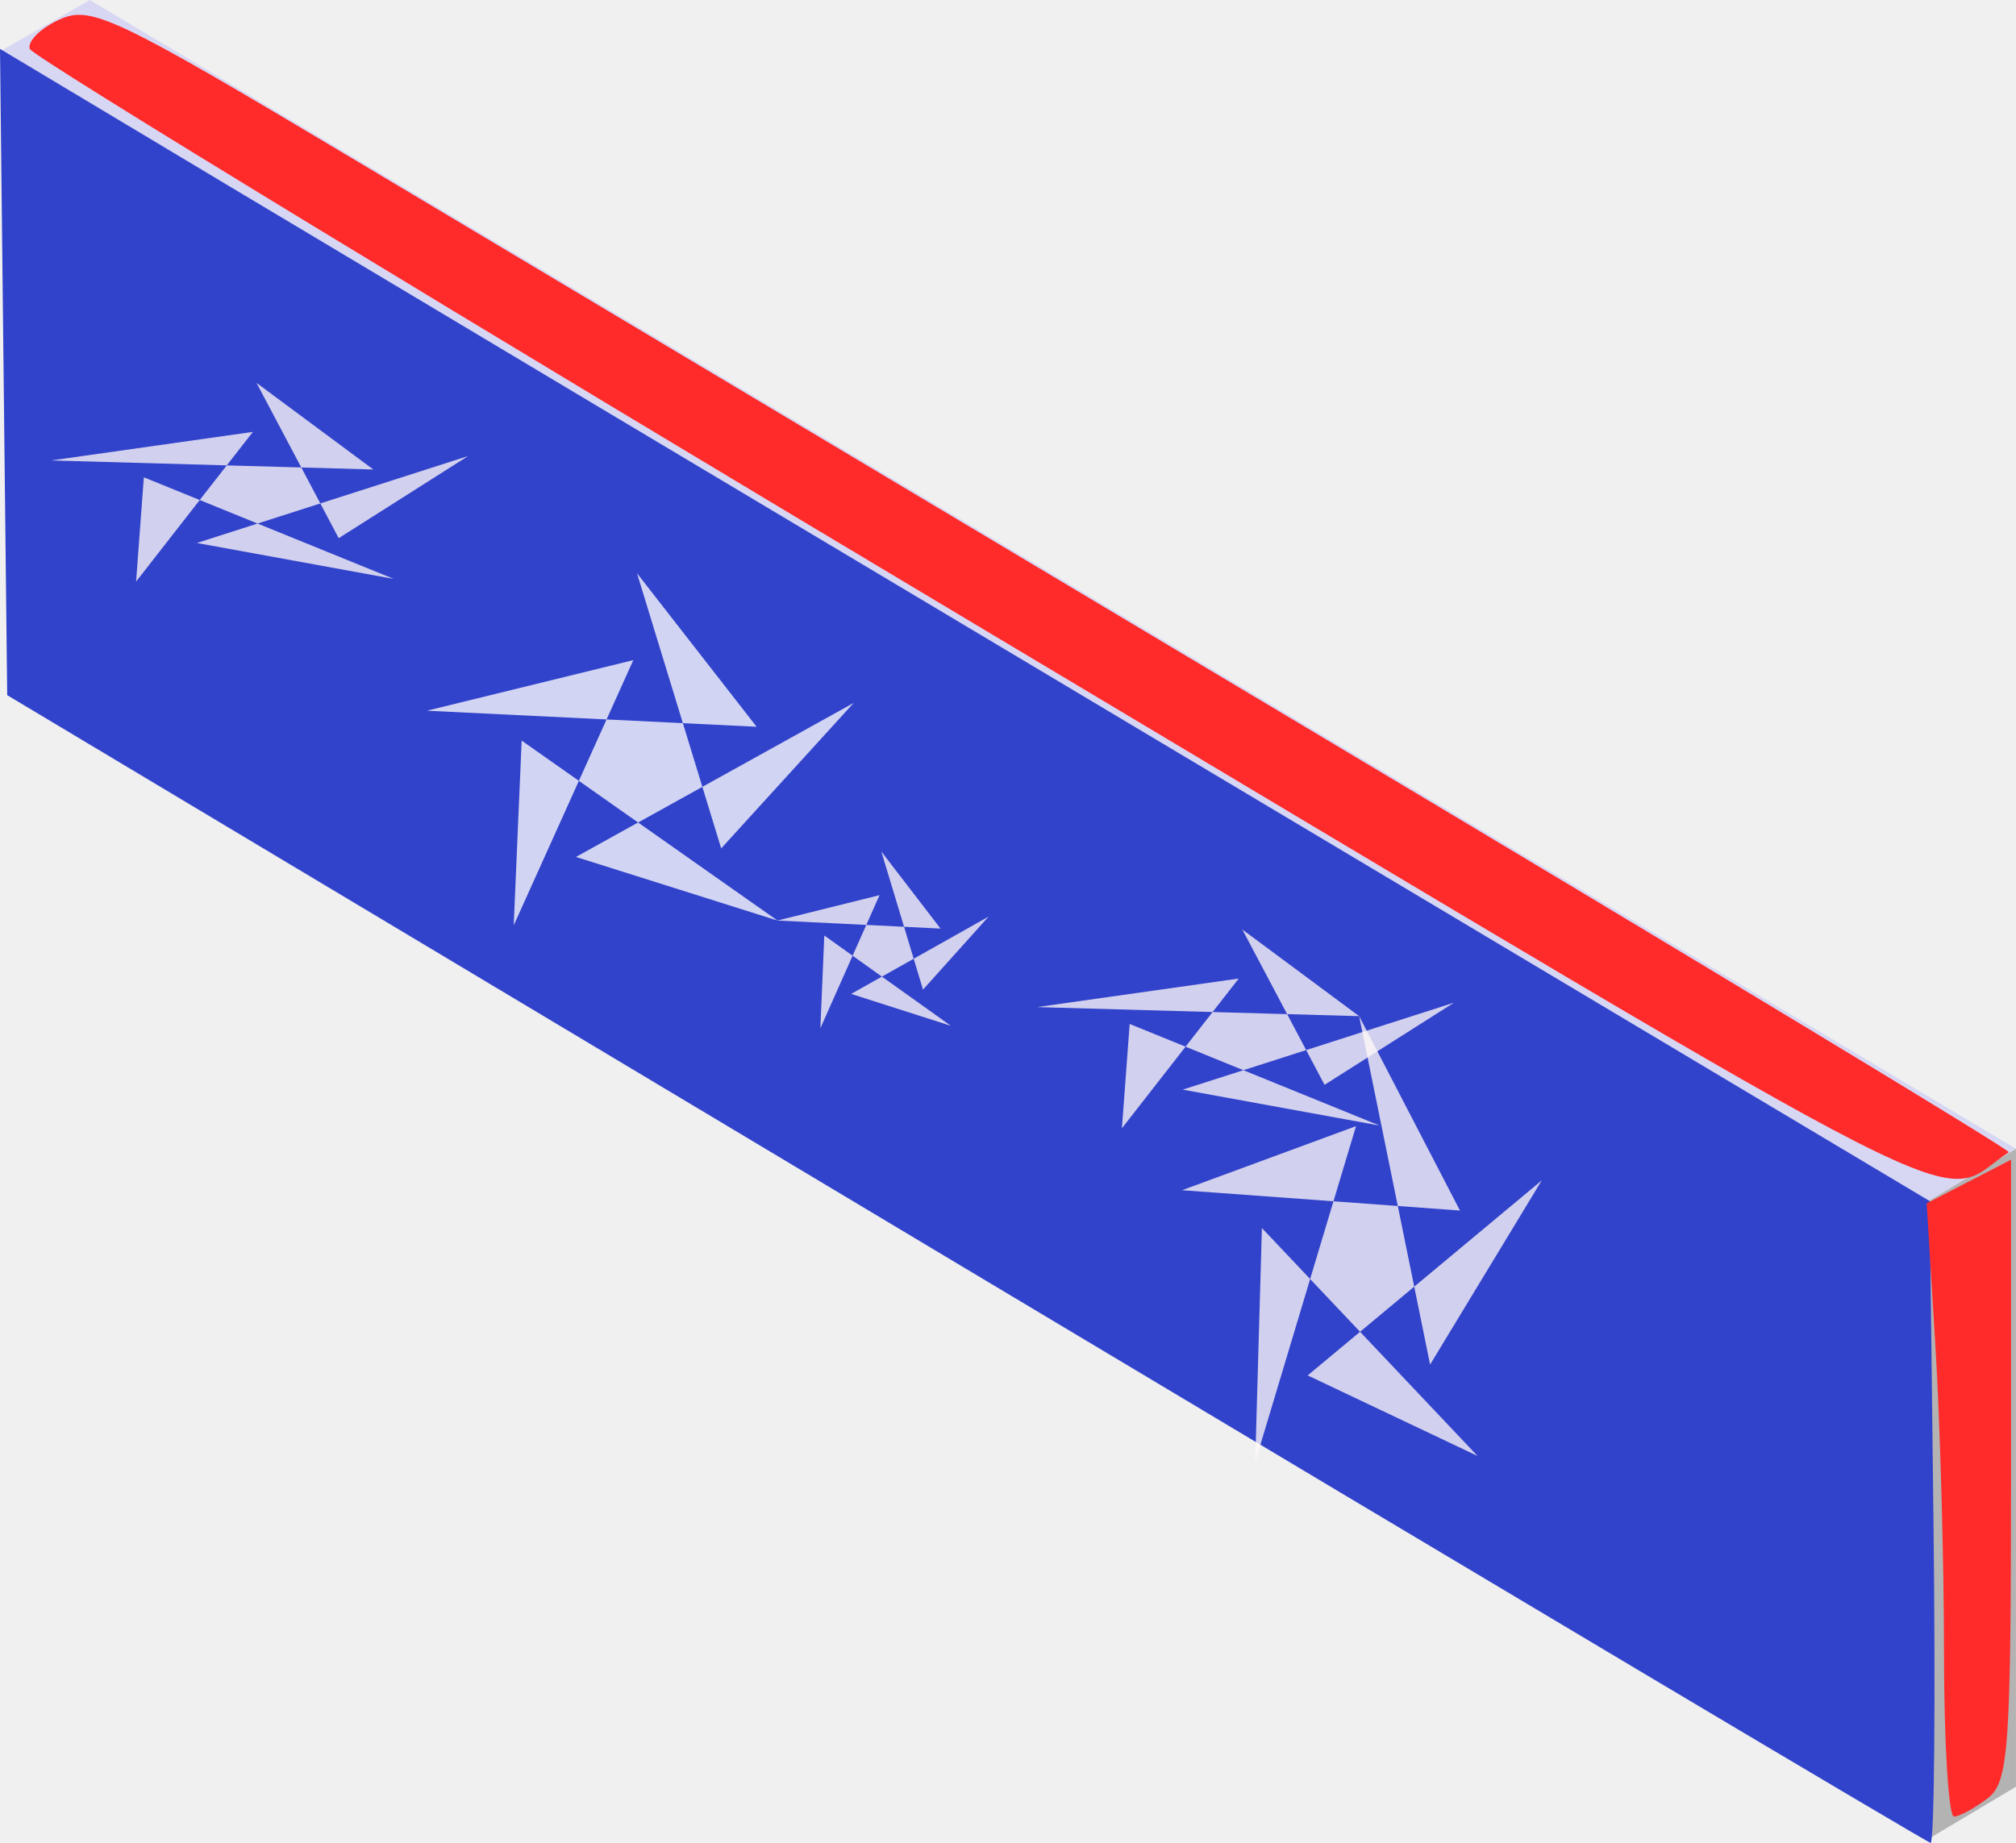
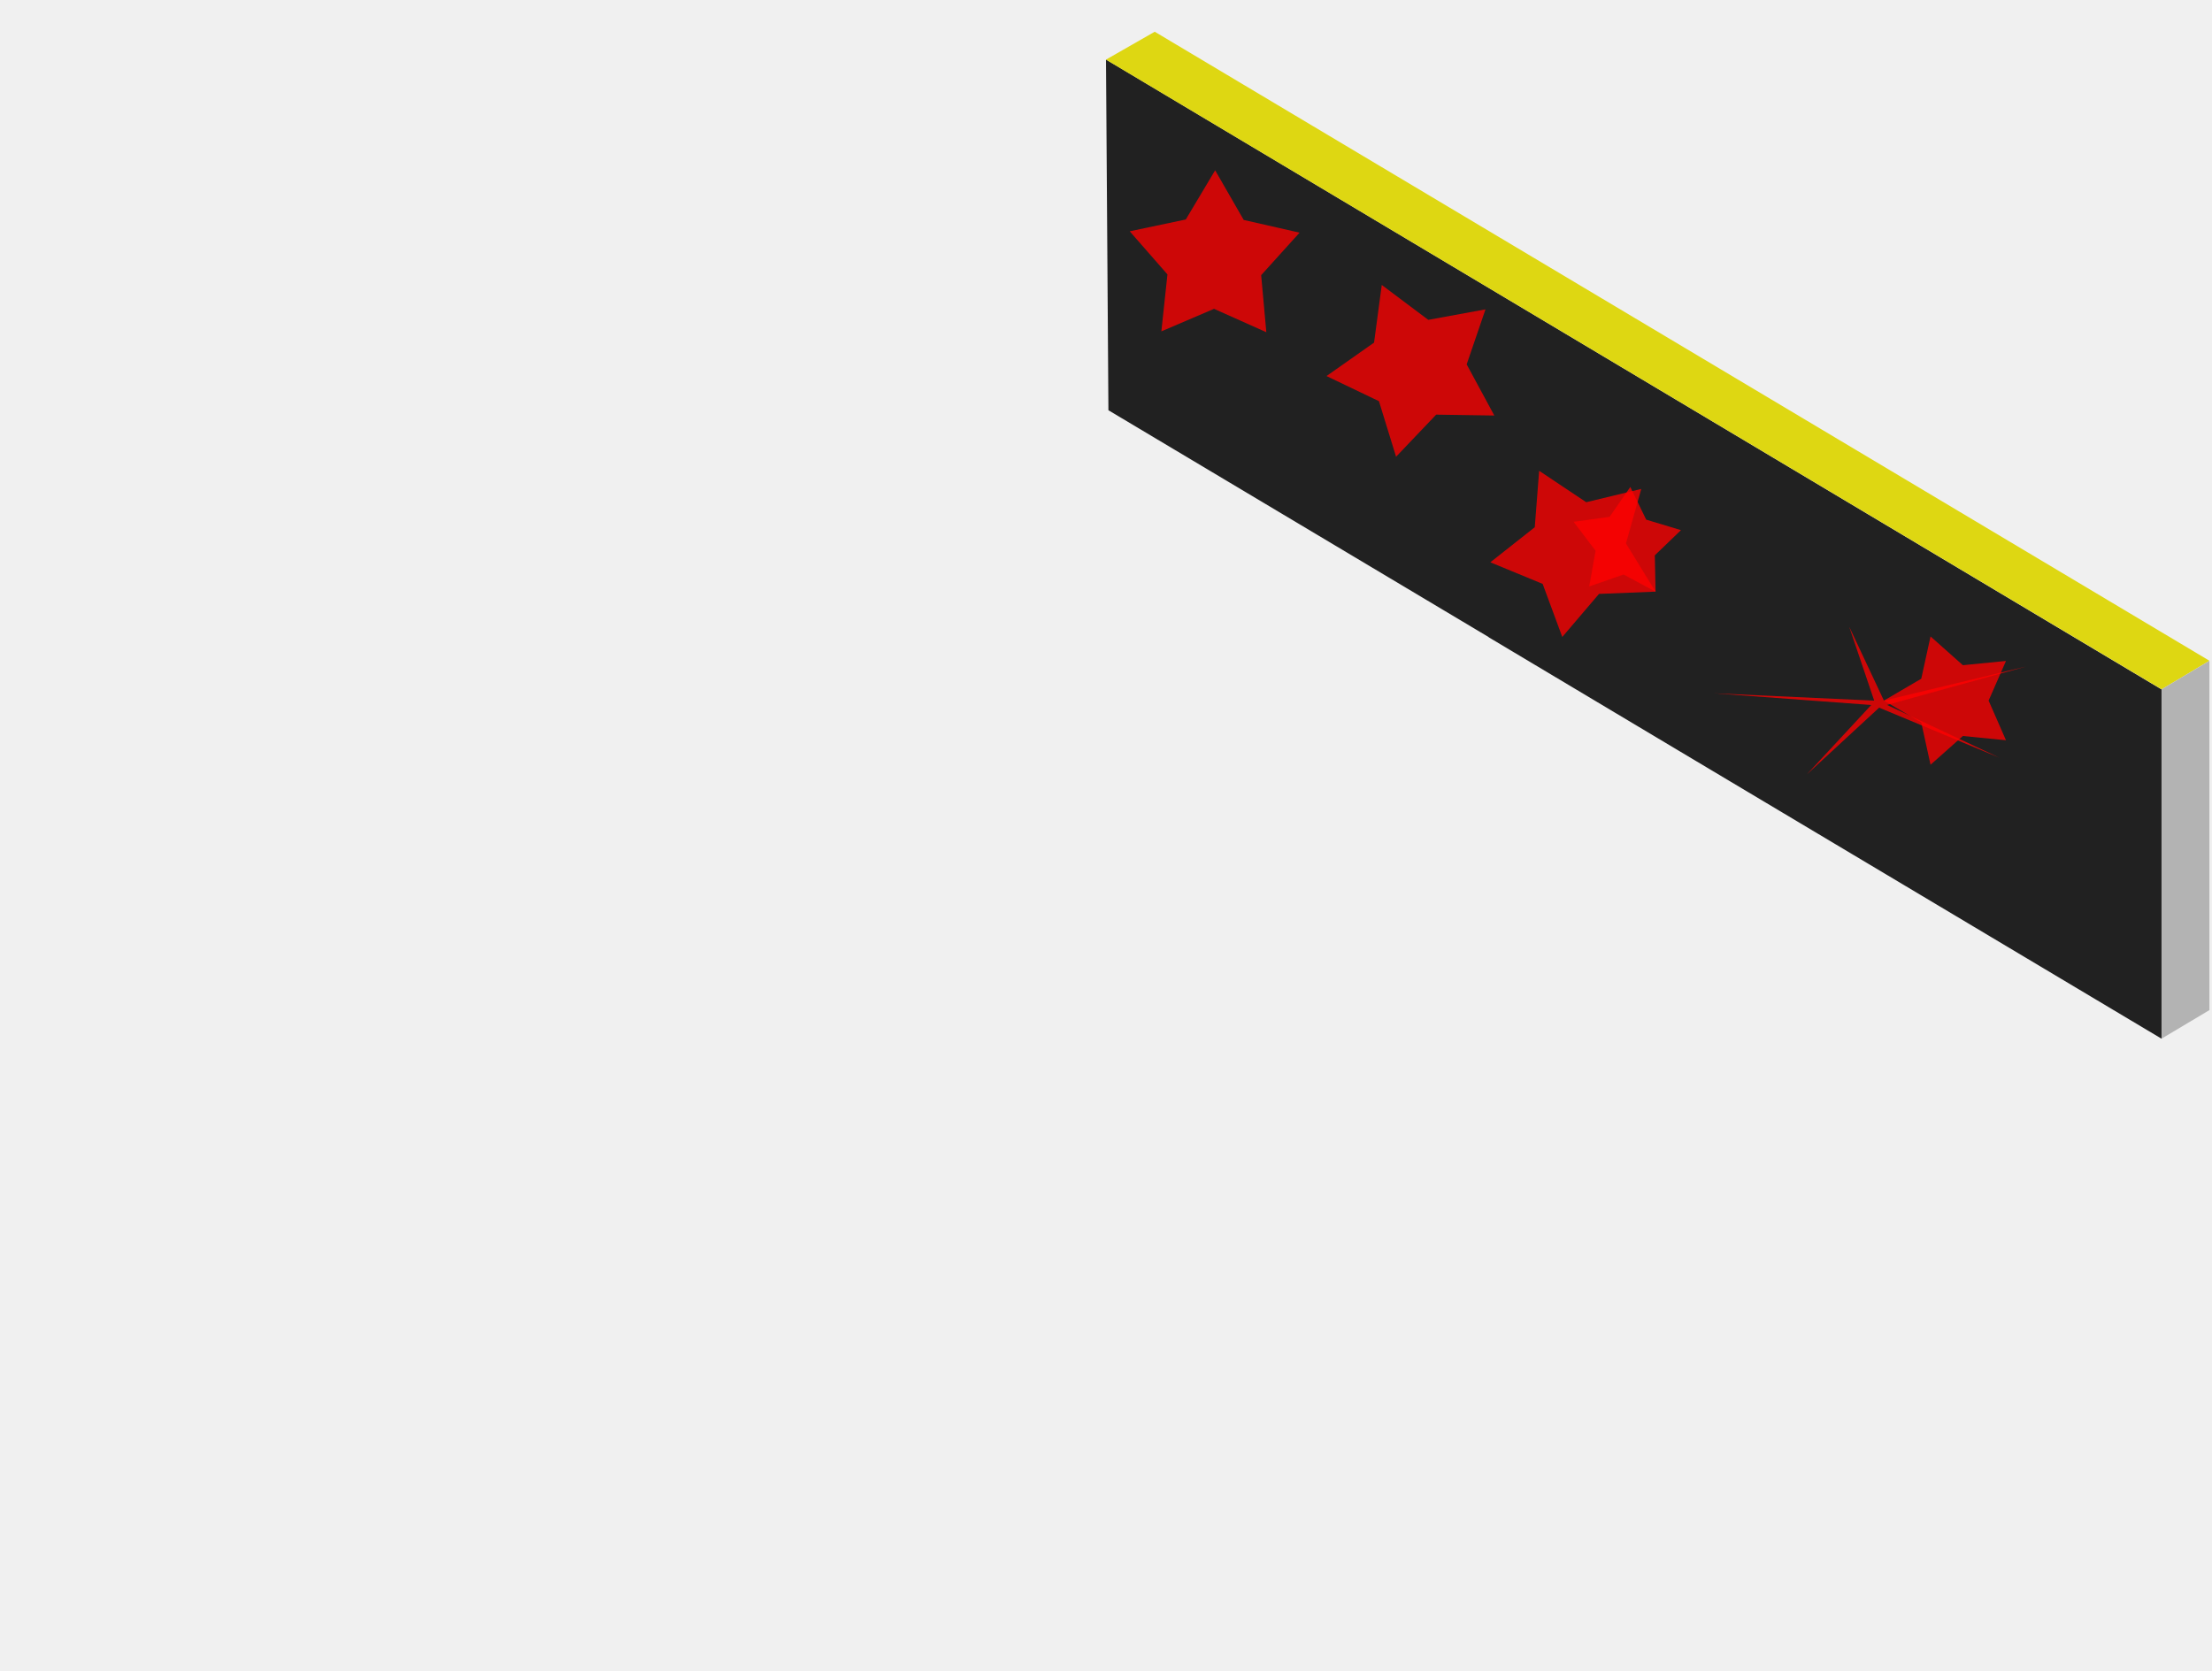
- <svg xmlns="http://www.w3.org/2000/svg" version="1.1" id="svg2" x="0px" y="0px" width="220.706" height="201.799" viewBox="0 0 214.866 196.46" enable-background="new 0 0 430.543 325.295" xml:space="preserve">
-   <defs id="defs4" />
-   <g id="g1009" transform="translate(-215.1789,-6.177)">
-     <g id="g1062">
-       <path style="fill:#f2f2f2" id="path6053" d="m 215.271,11.589 205.451,122.629 v 68 l -93.813,-55.969 v 0 L 289.753,124.061 V 124.03 L 215.742,79.867 Z" />
-       <path style="fill:#d7d7f4" id="path3910" d="m 224.757,6.177 205.288,122.462 -9.313,5.563 L 215.265,11.608 Z" />
-       <path style="fill:#b3b3b3" id="path3918" d="m 430.043,128.651 v 68 l -9.311,5.555 v -68 z" />
-       <path style="fill:#3243cb;fill-opacity:1;stroke-width:1.429" d="M 318.087,141.407 215.944,80.285 215.561,45.836 215.179,11.388 239.847,26.164 c 13.568,8.127 59.842,35.763 102.833,61.414 l 78.165,46.638 0.407,34.264 c 0.224,18.845 0.085,34.216 -0.308,34.157 -0.393,-0.059 -46.679,-27.612 -102.857,-61.23 z" id="path12" />
-       <path style="fill:#ff2a2a;stroke-width:1.429" d="M 320.172,73.366 C 264.44,40.089 218.621,12.201 218.352,11.394 c -0.269,-0.808 1.154,-2.217 3.162,-3.132 3.359,-1.53 5.86,-0.345 31.184,14.783 15.143,9.045 61.175,36.517 102.294,61.048 41.119,24.531 74.547,44.743 74.286,44.915 -8.21,5.4 0.945,10.069 -109.105,-55.642 z" id="path14" />
-       <path style="fill:#ff2a2a;stroke-width:1.429" d="m 422.372,182.249 c 0,-9.699 -0.415,-24.42 -0.923,-32.713 l -0.923,-15.078 4.494,-2.324 4.494,-2.324 v 33.093 c 0,29.842 -0.246,33.28 -2.5,34.991 -1.375,1.044 -2.982,1.918 -3.571,1.943 -0.589,0.025 -1.071,-7.89 -1.071,-17.589 z" id="path18" />
-       <path style="opacity:0.774;fill:#fff9f9;fill-opacity:1;stroke:#060606;stroke-width:0;stroke-miterlimit:4;stroke-dasharray:none;stroke-opacity:1" id="use882" d="m 289.753,124.03 -55.204,-45.076 -1.716,46.277 25.811,-66.431 -44.542,12.669 71.156,4.02 -25.813,-38.447 18.166,68.916 28.589,-36.43 -59.929,38.573 z" transform="matrix(0.4162659,0,0,0.5389534,252.0392,94.54166)" />
-       <path style="opacity:0.774;fill:#fff9f9;fill-opacity:1;stroke:#060606;stroke-width:0;stroke-miterlimit:4;stroke-dasharray:none;stroke-opacity:1" id="use888" d="m 289.753,124.03 -55.204,-45.076 -1.716,46.277 25.811,-66.431 -44.542,12.669 71.156,4.02 -25.813,-38.447 18.166,68.916 28.589,-36.43 -59.929,38.573 z" transform="matrix(0.244288,0,0,0.2135169,245.7363,89.05118)" />
-       <path style="opacity:0.774;fill:#fff9f9;fill-opacity:1;stroke:#060606;stroke-width:0;stroke-miterlimit:4;stroke-dasharray:none;stroke-opacity:1" id="use928" d="m 289.753,124.03 -55.204,-45.076 -1.716,46.277 25.811,-66.431 -44.542,12.669 71.156,4.02 -25.813,-38.447 18.166,68.916 28.589,-36.43 -59.929,38.573 z" transform="matrix(0.4822862,0,0,0.2402192,117.3905,38.0943)" />
-       <path style="opacity:0.774;fill:#ffffff;fill-opacity:1;stroke:#060606;stroke-width:0;stroke-miterlimit:4;stroke-dasharray:none;stroke-opacity:1" id="use930" d="m 289.753,124.03 -55.204,-45.076 -1.716,46.277 25.811,-66.431 -44.542,12.669 71.156,4.02 -25.813,-38.447 18.166,68.916 28.589,-36.43 -59.929,38.573 z" transform="matrix(0.4938233,0,0,0.4255621,154.9523,51.5282)" />
-       <path transform="matrix(0.4822862,0,0,0.2402192,222.4614,96.37104)" d="m 289.753,124.03 -55.204,-45.076 -1.716,46.277 25.811,-66.431 -44.542,12.669 71.156,4.02 -25.813,-38.447 18.166,68.916 28.589,-36.43 -59.929,38.573 z" id="path1049" style="opacity:0.774;fill:#fff9f9;fill-opacity:1;stroke:#060606;stroke-width:0;stroke-miterlimit:4;stroke-dasharray:none;stroke-opacity:1" />
-     </g>
-   </g>
+ <svg xmlns="http://www.w3.org/2000/svg" version="1.1" id="svg2" x="0px" y="0px" width="430.543px" height="325.295px" viewBox="0 0 430.543 325.295" enable-background="new 0 0 430.543 325.295" xml:space="preserve">
+   <path id="path6053" fill="#F2F2F2" d="M215.271,11.589  l205.451,122.629v68l-93.813-55.969l0,0l-37.156-22.188v-0.031l-74.011-44.163L215.271,11.589z" style="fill:#212121;fill-opacity:1" />
+   <defs id="defs4">
+ 	
+ 	
+ 		</defs>
+   <path id="path3910" fill="#D7D7F4" d="M224.757,6.177  l205.288,122.462l-9.313,5.563L215.265,11.608L224.757,6.177z" style="fill:#ded712;fill-opacity:1" />
+   <path id="path3918" fill="#B3B3B3" d="M430.043,128.651v68l-9.311,5.555v-68L430.043,128.651z" />
+   <path style="opacity:0.774;fill:#ff0000;fill-opacity:1;stroke:#060606;stroke-width:0;stroke-miterlimit:4;stroke-dasharray:none;stroke-opacity:1" id="path817" d="m 246.477,64.676 -10.179,-4.553 -10.251,4.388 1.185,-11.088 -7.341,-8.393 10.911,-2.3 5.714,-9.576 5.559,9.666 10.873,2.475 -7.476,8.274 z" />
+   <path style="opacity:0.774;fill:#ff0000;fill-opacity:1;stroke:#060606;stroke-width:0;stroke-miterlimit:4;stroke-dasharray:none;stroke-opacity:1" id="path819" d="m 271.731,88.919 -3.333,-10.817 -10.208,-4.891 9.258,-6.512 1.498,-11.22 9.054,6.793 11.133,-2.043 -3.662,10.71 5.383,9.957 -11.318,-0.173 z" />
+   <path style="opacity:0.774;fill:#ff0000;fill-opacity:1;stroke:#060606;stroke-width:0;stroke-miterlimit:4;stroke-dasharray:none;stroke-opacity:1" id="path821" d="m 322.239,115.183 -11.009,0.44 -7.146,8.386 -3.821,-10.334 -10.184,-4.205 8.648,-6.827 0.852,-10.985 9.166,6.115 10.711,-2.584 -2.983,10.607 z" />
+   <path style="opacity:0.774;fill:#ff0000;fill-opacity:1;stroke:#060606;stroke-width:0;stroke-miterlimit:4;stroke-dasharray:none;stroke-opacity:1" id="path823" d="m 366.685,136.396 7.27,-4.259 1.804,-8.23 6.297,5.598 8.385,-0.828 -3.378,7.719 3.378,7.719 -8.385,-0.828 -6.297,5.598 -1.804,-8.23 z" />
+   <path style="opacity:0.774;fill:#ff0000;fill-opacity:1;stroke:#060606;stroke-width:0;stroke-miterlimit:4;stroke-dasharray:none;stroke-opacity:1" id="path825" d="m 322.239,115.183 -6.238,-3.327 -6.676,2.325 1.236,-6.96 -4.274,-5.631 7.002,-0.975 4.035,-5.805 3.091,6.358 6.768,2.043 -5.091,4.904 z" />
+   <path style="opacity:0.774;fill:#ff0000;fill-opacity:1;stroke:#060606;stroke-width:0;stroke-miterlimit:4;stroke-dasharray:none;stroke-opacity:1" id="path827" d="m 367.696,138.417 -22.213,-19.689 -13.318,26.166 11.861,-27.21 -29.001,-4.58 29.544,2.872 -4.606,-28.997 6.398,28.985 26.154,-13.341 -25.589,15.042 z" transform="matrix(1.056441,0,0,0.4964894,0.7760191,78.82146)" />
</svg>
